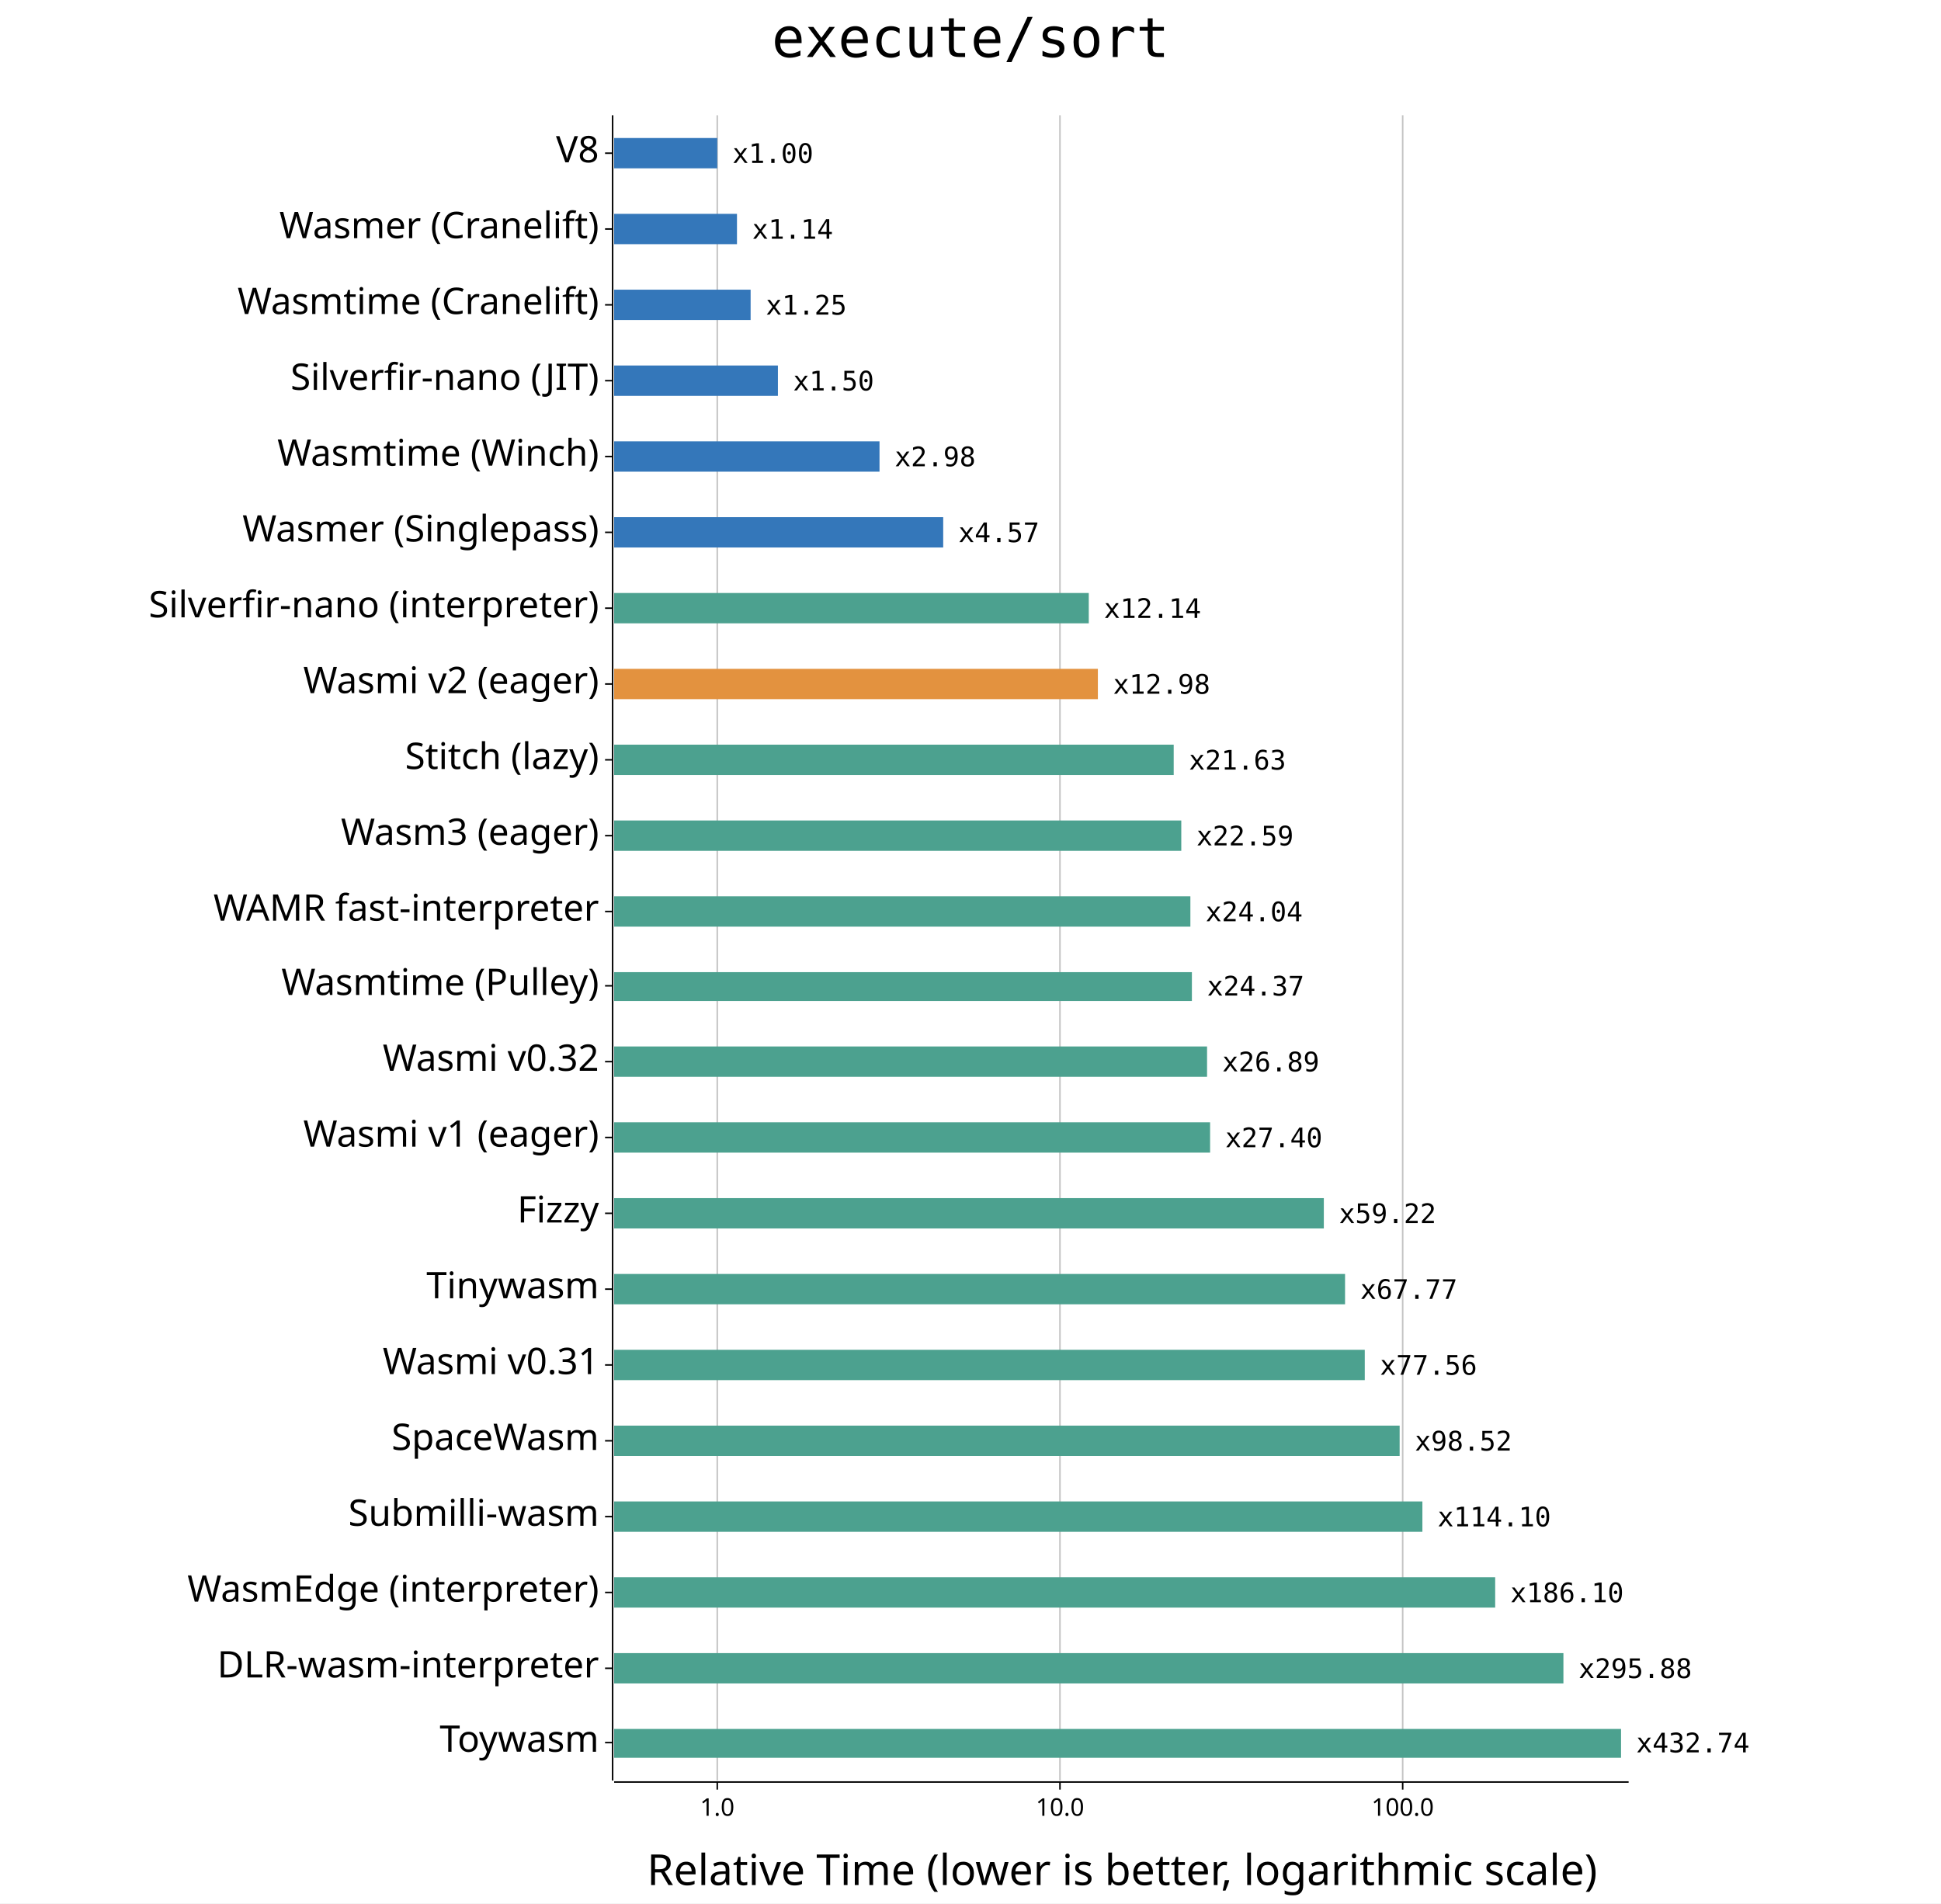
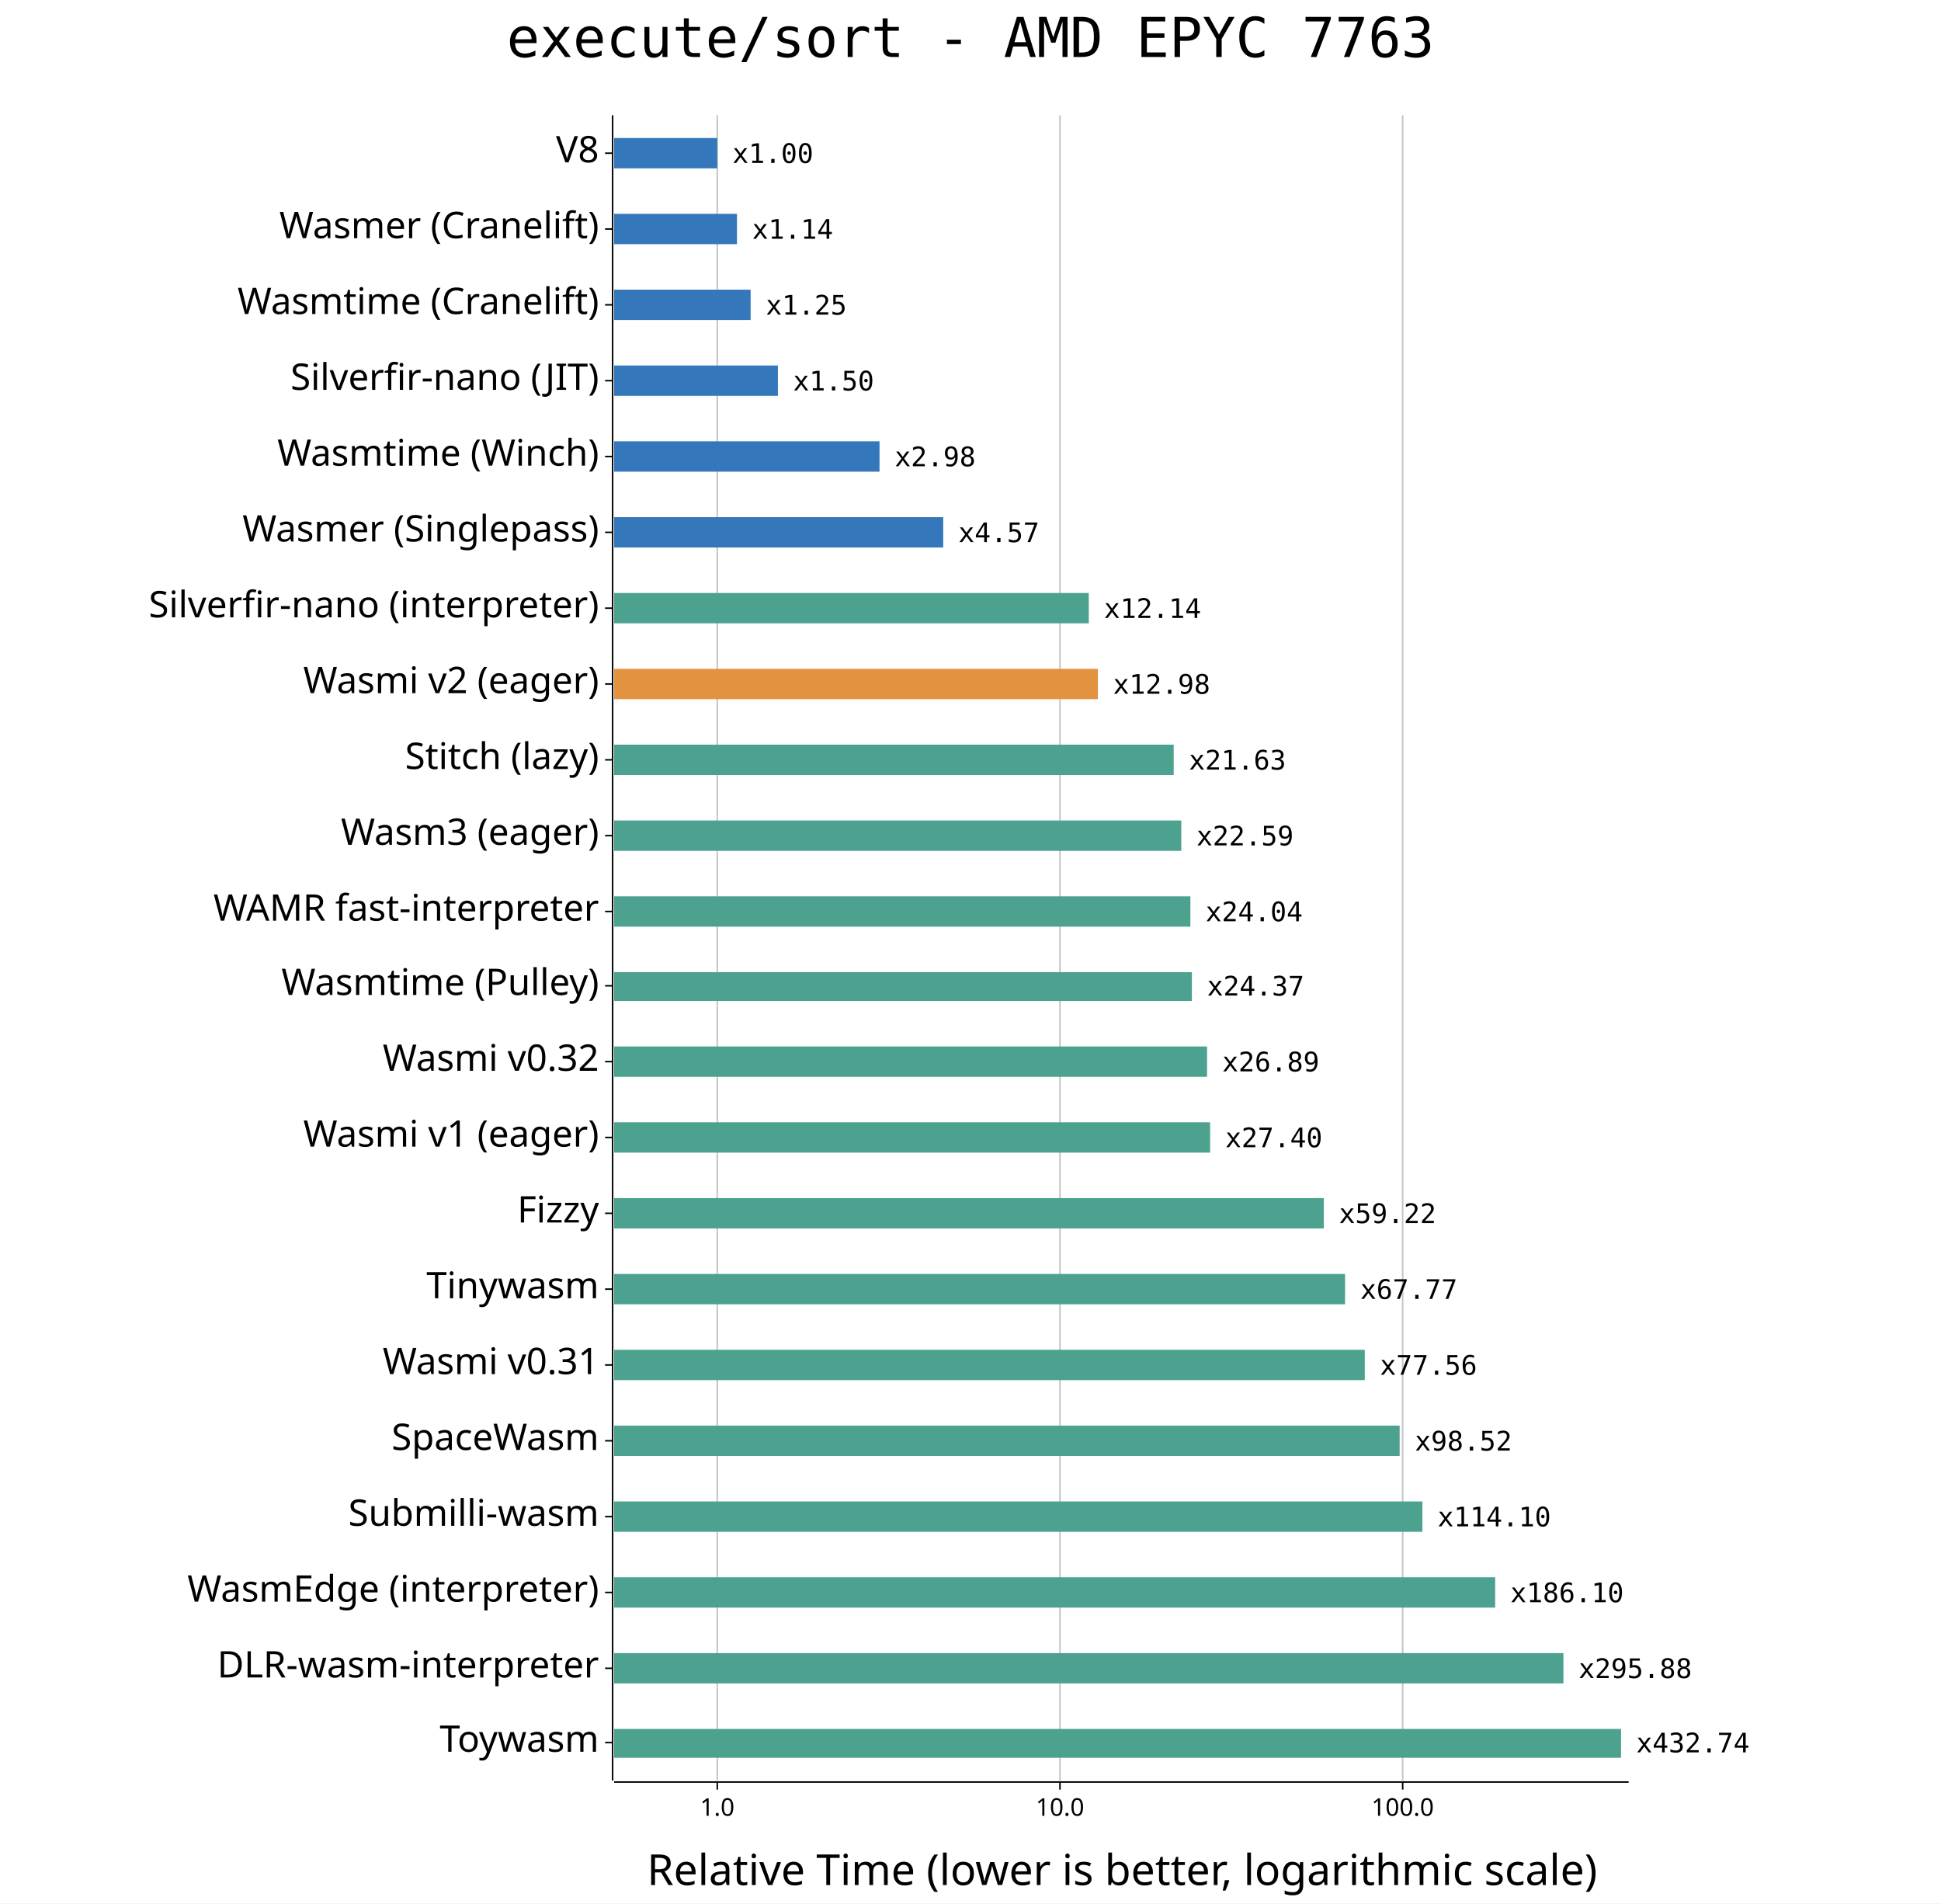
<svg xmlns="http://www.w3.org/2000/svg" width="1280" height="1255" viewBox="0 0 1280 1255">
  <rect x="0" y="0" width="1280" height="1255" opacity="1" fill="#FFFFFF" stroke="none" />
  <text x="640" y="10" dy="0.76em" text-anchor="middle" font-family="monospace" font-size="36.29" opacity="1" fill="#000000">
- execute/sort
+ execute/sort - AMD EPYC 7763
</text>
  <line opacity="0.1" stroke="#000000" stroke-width="1" x1="473" y1="1174" x2="473" y2="76" />
  <line opacity="0.1" stroke="#000000" stroke-width="1" x1="699" y1="1174" x2="699" y2="76" />
  <line opacity="0.1" stroke="#000000" stroke-width="1" x1="925" y1="1174" x2="925" y2="76" />
  <text x="5" y="625" dy="0.76em" text-anchor="middle" font-family="sans-serif" font-size="28.226" opacity="1" fill="#000000" transform="rotate(270, 5, 625)">

</text>
  <text x="740" y="1250" dy="-0.5ex" text-anchor="middle" font-family="sans-serif" font-size="28.226" opacity="1" fill="#000000">
Relative Time (lower is better, logarithmic scale)
</text>
  <line opacity="0.15" stroke="#000000" stroke-width="1" x1="473" y1="1174" x2="473" y2="76" />
  <line opacity="0.15" stroke="#000000" stroke-width="1" x1="699" y1="1174" x2="699" y2="76" />
  <line opacity="0.15" stroke="#000000" stroke-width="1" x1="925" y1="1174" x2="925" y2="76" />
  <polyline fill="none" opacity="1" stroke="#000000" stroke-width="1" points="404,76 404,1174 " />
  <text x="395" y="1149" dy="0.5ex" text-anchor="end" font-family="sans-serif" font-size="24.194" opacity="1" fill="#000000">
Toywasm
</text>
  <polyline fill="none" opacity="1" stroke="#000000" stroke-width="1" points="399,1149 404,1149 " />
  <text x="395" y="1100" dy="0.5ex" text-anchor="end" font-family="sans-serif" font-size="24.194" opacity="1" fill="#000000">
DLR-wasm-interpreter
</text>
  <polyline fill="none" opacity="1" stroke="#000000" stroke-width="1" points="399,1100 404,1100 " />
  <text x="395" y="1050" dy="0.5ex" text-anchor="end" font-family="sans-serif" font-size="24.194" opacity="1" fill="#000000">
WasmEdge (interpreter)
</text>
  <polyline fill="none" opacity="1" stroke="#000000" stroke-width="1" points="399,1050 404,1050 " />
  <text x="395" y="1000" dy="0.5ex" text-anchor="end" font-family="sans-serif" font-size="24.194" opacity="1" fill="#000000">
Submilli-wasm
</text>
  <polyline fill="none" opacity="1" stroke="#000000" stroke-width="1" points="399,1000 404,1000 " />
  <text x="395" y="950" dy="0.5ex" text-anchor="end" font-family="sans-serif" font-size="24.194" opacity="1" fill="#000000">
SpaceWasm
</text>
  <polyline fill="none" opacity="1" stroke="#000000" stroke-width="1" points="399,950 404,950 " />
  <text x="395" y="900" dy="0.5ex" text-anchor="end" font-family="sans-serif" font-size="24.194" opacity="1" fill="#000000">
Wasmi v0.31
</text>
  <polyline fill="none" opacity="1" stroke="#000000" stroke-width="1" points="399,900 404,900 " />
  <text x="395" y="850" dy="0.5ex" text-anchor="end" font-family="sans-serif" font-size="24.194" opacity="1" fill="#000000">
Tinywasm
</text>
  <polyline fill="none" opacity="1" stroke="#000000" stroke-width="1" points="399,850 404,850 " />
  <text x="395" y="800" dy="0.5ex" text-anchor="end" font-family="sans-serif" font-size="24.194" opacity="1" fill="#000000">
Fizzy
</text>
  <polyline fill="none" opacity="1" stroke="#000000" stroke-width="1" points="399,800 404,800 " />
  <text x="395" y="750" dy="0.5ex" text-anchor="end" font-family="sans-serif" font-size="24.194" opacity="1" fill="#000000">
Wasmi v1 (eager)
</text>
  <polyline fill="none" opacity="1" stroke="#000000" stroke-width="1" points="399,750 404,750 " />
  <text x="395" y="700" dy="0.5ex" text-anchor="end" font-family="sans-serif" font-size="24.194" opacity="1" fill="#000000">
Wasmi v0.32
</text>
  <polyline fill="none" opacity="1" stroke="#000000" stroke-width="1" points="399,700 404,700 " />
  <text x="395" y="650" dy="0.5ex" text-anchor="end" font-family="sans-serif" font-size="24.194" opacity="1" fill="#000000">
Wasmtime (Pulley)
</text>
  <polyline fill="none" opacity="1" stroke="#000000" stroke-width="1" points="399,650 404,650 " />
  <text x="395" y="601" dy="0.5ex" text-anchor="end" font-family="sans-serif" font-size="24.194" opacity="1" fill="#000000">
WAMR fast-interpreter
</text>
  <polyline fill="none" opacity="1" stroke="#000000" stroke-width="1" points="399,601 404,601 " />
  <text x="395" y="551" dy="0.5ex" text-anchor="end" font-family="sans-serif" font-size="24.194" opacity="1" fill="#000000">
Wasm3 (eager)
</text>
  <polyline fill="none" opacity="1" stroke="#000000" stroke-width="1" points="399,551 404,551 " />
  <text x="395" y="501" dy="0.5ex" text-anchor="end" font-family="sans-serif" font-size="24.194" opacity="1" fill="#000000">
Stitch (lazy)
</text>
  <polyline fill="none" opacity="1" stroke="#000000" stroke-width="1" points="399,501 404,501 " />
  <text x="395" y="451" dy="0.5ex" text-anchor="end" font-family="sans-serif" font-size="24.194" opacity="1" fill="#000000">
Wasmi v2 (eager)
</text>
  <polyline fill="none" opacity="1" stroke="#000000" stroke-width="1" points="399,451 404,451 " />
  <text x="395" y="401" dy="0.5ex" text-anchor="end" font-family="sans-serif" font-size="24.194" opacity="1" fill="#000000">
Silverfir-nano (interpreter)
</text>
  <polyline fill="none" opacity="1" stroke="#000000" stroke-width="1" points="399,401 404,401 " />
  <text x="395" y="351" dy="0.5ex" text-anchor="end" font-family="sans-serif" font-size="24.194" opacity="1" fill="#000000">
Wasmer (Singlepass)
</text>
  <polyline fill="none" opacity="1" stroke="#000000" stroke-width="1" points="399,351 404,351 " />
  <text x="395" y="301" dy="0.5ex" text-anchor="end" font-family="sans-serif" font-size="24.194" opacity="1" fill="#000000">
Wasmtime (Winch)
</text>
  <polyline fill="none" opacity="1" stroke="#000000" stroke-width="1" points="399,301 404,301 " />
  <text x="395" y="251" dy="0.5ex" text-anchor="end" font-family="sans-serif" font-size="24.194" opacity="1" fill="#000000">
Silverfir-nano (JIT)
</text>
  <polyline fill="none" opacity="1" stroke="#000000" stroke-width="1" points="399,251 404,251 " />
  <text x="395" y="201" dy="0.5ex" text-anchor="end" font-family="sans-serif" font-size="24.194" opacity="1" fill="#000000">
Wasmtime (Cranelift)
</text>
  <polyline fill="none" opacity="1" stroke="#000000" stroke-width="1" points="399,201 404,201 " />
  <text x="395" y="151" dy="0.5ex" text-anchor="end" font-family="sans-serif" font-size="24.194" opacity="1" fill="#000000">
Wasmer (Cranelift)
</text>
  <polyline fill="none" opacity="1" stroke="#000000" stroke-width="1" points="399,151 404,151 " />
  <text x="395" y="101" dy="0.5ex" text-anchor="end" font-family="sans-serif" font-size="24.194" opacity="1" fill="#000000">
V8
</text>
  <polyline fill="none" opacity="1" stroke="#000000" stroke-width="1" points="399,101 404,101 " />
  <polyline fill="none" opacity="1" stroke="#000000" stroke-width="1" points="405,1175 1074,1175 " />
  <text x="473" y="1185" dy="0.76em" text-anchor="middle" font-family="sans-serif" font-size="16.129" opacity="1" fill="#000000">
1.0
</text>
  <polyline fill="none" opacity="1" stroke="#000000" stroke-width="1" points="473,1175 473,1180 " />
  <text x="699" y="1185" dy="0.76em" text-anchor="middle" font-family="sans-serif" font-size="16.129" opacity="1" fill="#000000">
10.0
</text>
  <polyline fill="none" opacity="1" stroke="#000000" stroke-width="1" points="699,1175 699,1180 " />
  <text x="925" y="1185" dy="0.76em" text-anchor="middle" font-family="sans-serif" font-size="16.129" opacity="1" fill="#000000">
100.0
</text>
  <polyline fill="none" opacity="1" stroke="#000000" stroke-width="1" points="925,1175 925,1180 " />
+   <rect x="405" y="591" width="380" height="20" opacity="1" fill="#4CA18F" stroke="none" />
+   <rect x="405" y="1090" width="626" height="20" opacity="1" fill="#4CA18F" stroke="none" />
  <rect x="405" y="391" width="313" height="20" opacity="1" fill="#4CA18F" stroke="none" />
  <rect x="405" y="341" width="217" height="20" opacity="1" fill="#3477BA" stroke="none" />
+   <rect x="405" y="1040" width="581" height="20" opacity="1" fill="#4CA18F" stroke="none" />
+   <rect x="405" y="890" width="495" height="20" opacity="1" fill="#4CA18F" stroke="none" />
  <rect x="405" y="141" width="81" height="20" opacity="1" fill="#3477BA" stroke="none" />
  <rect x="405" y="91" width="68" height="20" opacity="1" fill="#3477BA" stroke="none" />
-   <rect x="405" y="1040" width="581" height="20" opacity="1" fill="#4CA18F" stroke="none" />
+   <rect x="405" y="840" width="482" height="20" opacity="1" fill="#4CA18F" stroke="none" />
+   <rect x="405" y="541" width="374" height="20" opacity="1" fill="#4CA18F" stroke="none" />
+   <rect x="405" y="1140" width="664" height="19" opacity="1" fill="#4CA18F" stroke="none" />
+   <rect x="405" y="990" width="533" height="20" opacity="1" fill="#4CA18F" stroke="none" />
+   <rect x="405" y="690" width="391" height="20" opacity="1" fill="#4CA18F" stroke="none" />
+   <rect x="405" y="441" width="319" height="20" opacity="1" fill="#E3923F" stroke="none" />
+   <rect x="405" y="291" width="175" height="20" opacity="1" fill="#3477BA" stroke="none" />
  <rect x="405" y="491" width="369" height="20" opacity="1" fill="#4CA18F" stroke="none" />
-   <rect x="405" y="690" width="391" height="20" opacity="1" fill="#4CA18F" stroke="none" />
-   <rect x="405" y="890" width="495" height="20" opacity="1" fill="#4CA18F" stroke="none" />
-   <rect x="405" y="1090" width="626" height="20" opacity="1" fill="#4CA18F" stroke="none" />
-   <rect x="405" y="541" width="374" height="20" opacity="1" fill="#4CA18F" stroke="none" />
+   <rect x="405" y="940" width="518" height="20" opacity="1" fill="#4CA18F" stroke="none" />
  <rect x="405" y="241" width="108" height="20" opacity="1" fill="#3477BA" stroke="none" />
-   <rect x="405" y="840" width="482" height="20" opacity="1" fill="#4CA18F" stroke="none" />
-   <rect x="405" y="291" width="175" height="20" opacity="1" fill="#3477BA" stroke="none" />
-   <rect x="405" y="1140" width="664" height="19" opacity="1" fill="#4CA18F" stroke="none" />
  <rect x="405" y="740" width="393" height="20" opacity="1" fill="#4CA18F" stroke="none" />
-   <rect x="405" y="591" width="380" height="20" opacity="1" fill="#4CA18F" stroke="none" />
-   <rect x="405" y="940" width="518" height="20" opacity="1" fill="#4CA18F" stroke="none" />
+   <rect x="405" y="790" width="468" height="20" opacity="1" fill="#4CA18F" stroke="none" />
+   <rect x="405" y="191" width="90" height="20" opacity="1" fill="#3477BA" stroke="none" />
  <rect x="405" y="641" width="381" height="19" opacity="1" fill="#4CA18F" stroke="none" />
-   <rect x="405" y="191" width="90" height="20" opacity="1" fill="#3477BA" stroke="none" />
-   <rect x="405" y="441" width="319" height="20" opacity="1" fill="#E3923F" stroke="none" />
-   <rect x="405" y="990" width="533" height="20" opacity="1" fill="#4CA18F" stroke="none" />
-   <rect x="405" y="790" width="468" height="20" opacity="1" fill="#4CA18F" stroke="none" />
  <text x="1079" y="1151" dy="0.5ex" text-anchor="start" font-family="monospace" font-size="17.742" opacity="1" fill="#000000">
x432.74
</text>
  <text x="1041" y="1102" dy="0.5ex" text-anchor="start" font-family="monospace" font-size="17.742" opacity="1" fill="#000000">
x295.88
</text>
  <text x="996" y="1052" dy="0.5ex" text-anchor="start" font-family="monospace" font-size="17.742" opacity="1" fill="#000000">
x186.10
</text>
  <text x="948" y="1002" dy="0.5ex" text-anchor="start" font-family="monospace" font-size="17.742" opacity="1" fill="#000000">
x114.10
</text>
  <text x="933" y="952" dy="0.5ex" text-anchor="start" font-family="monospace" font-size="17.742" opacity="1" fill="#000000">
x98.52
</text>
  <text x="910" y="902" dy="0.5ex" text-anchor="start" font-family="monospace" font-size="17.742" opacity="1" fill="#000000">
x77.56
</text>
  <text x="897" y="852" dy="0.5ex" text-anchor="start" font-family="monospace" font-size="17.742" opacity="1" fill="#000000">
x67.77
</text>
  <text x="883" y="802" dy="0.5ex" text-anchor="start" font-family="monospace" font-size="17.742" opacity="1" fill="#000000">
x59.22
</text>
  <text x="808" y="752" dy="0.5ex" text-anchor="start" font-family="monospace" font-size="17.742" opacity="1" fill="#000000">
x27.40
</text>
  <text x="806" y="702" dy="0.5ex" text-anchor="start" font-family="monospace" font-size="17.742" opacity="1" fill="#000000">
x26.89
</text>
  <text x="796" y="652" dy="0.5ex" text-anchor="start" font-family="monospace" font-size="17.742" opacity="1" fill="#000000">
x24.37
</text>
  <text x="795" y="603" dy="0.5ex" text-anchor="start" font-family="monospace" font-size="17.742" opacity="1" fill="#000000">
x24.04
</text>
  <text x="789" y="553" dy="0.5ex" text-anchor="start" font-family="monospace" font-size="17.742" opacity="1" fill="#000000">
x22.59
</text>
  <text x="784" y="503" dy="0.5ex" text-anchor="start" font-family="monospace" font-size="17.742" opacity="1" fill="#000000">
x21.63
</text>
  <text x="734" y="453" dy="0.5ex" text-anchor="start" font-family="monospace" font-size="17.742" opacity="1" fill="#000000">
x12.98
</text>
  <text x="728" y="403" dy="0.5ex" text-anchor="start" font-family="monospace" font-size="17.742" opacity="1" fill="#000000">
x12.14
</text>
  <text x="632" y="353" dy="0.5ex" text-anchor="start" font-family="monospace" font-size="17.742" opacity="1" fill="#000000">
x4.57
</text>
  <text x="590" y="303" dy="0.5ex" text-anchor="start" font-family="monospace" font-size="17.742" opacity="1" fill="#000000">
x2.98
</text>
  <text x="523" y="253" dy="0.5ex" text-anchor="start" font-family="monospace" font-size="17.742" opacity="1" fill="#000000">
x1.50
</text>
  <text x="505" y="203" dy="0.5ex" text-anchor="start" font-family="monospace" font-size="17.742" opacity="1" fill="#000000">
x1.25
</text>
  <text x="496" y="153" dy="0.5ex" text-anchor="start" font-family="monospace" font-size="17.742" opacity="1" fill="#000000">
x1.14
</text>
  <text x="483" y="103" dy="0.5ex" text-anchor="start" font-family="monospace" font-size="17.742" opacity="1" fill="#000000">
x1.00
</text>
</svg>
